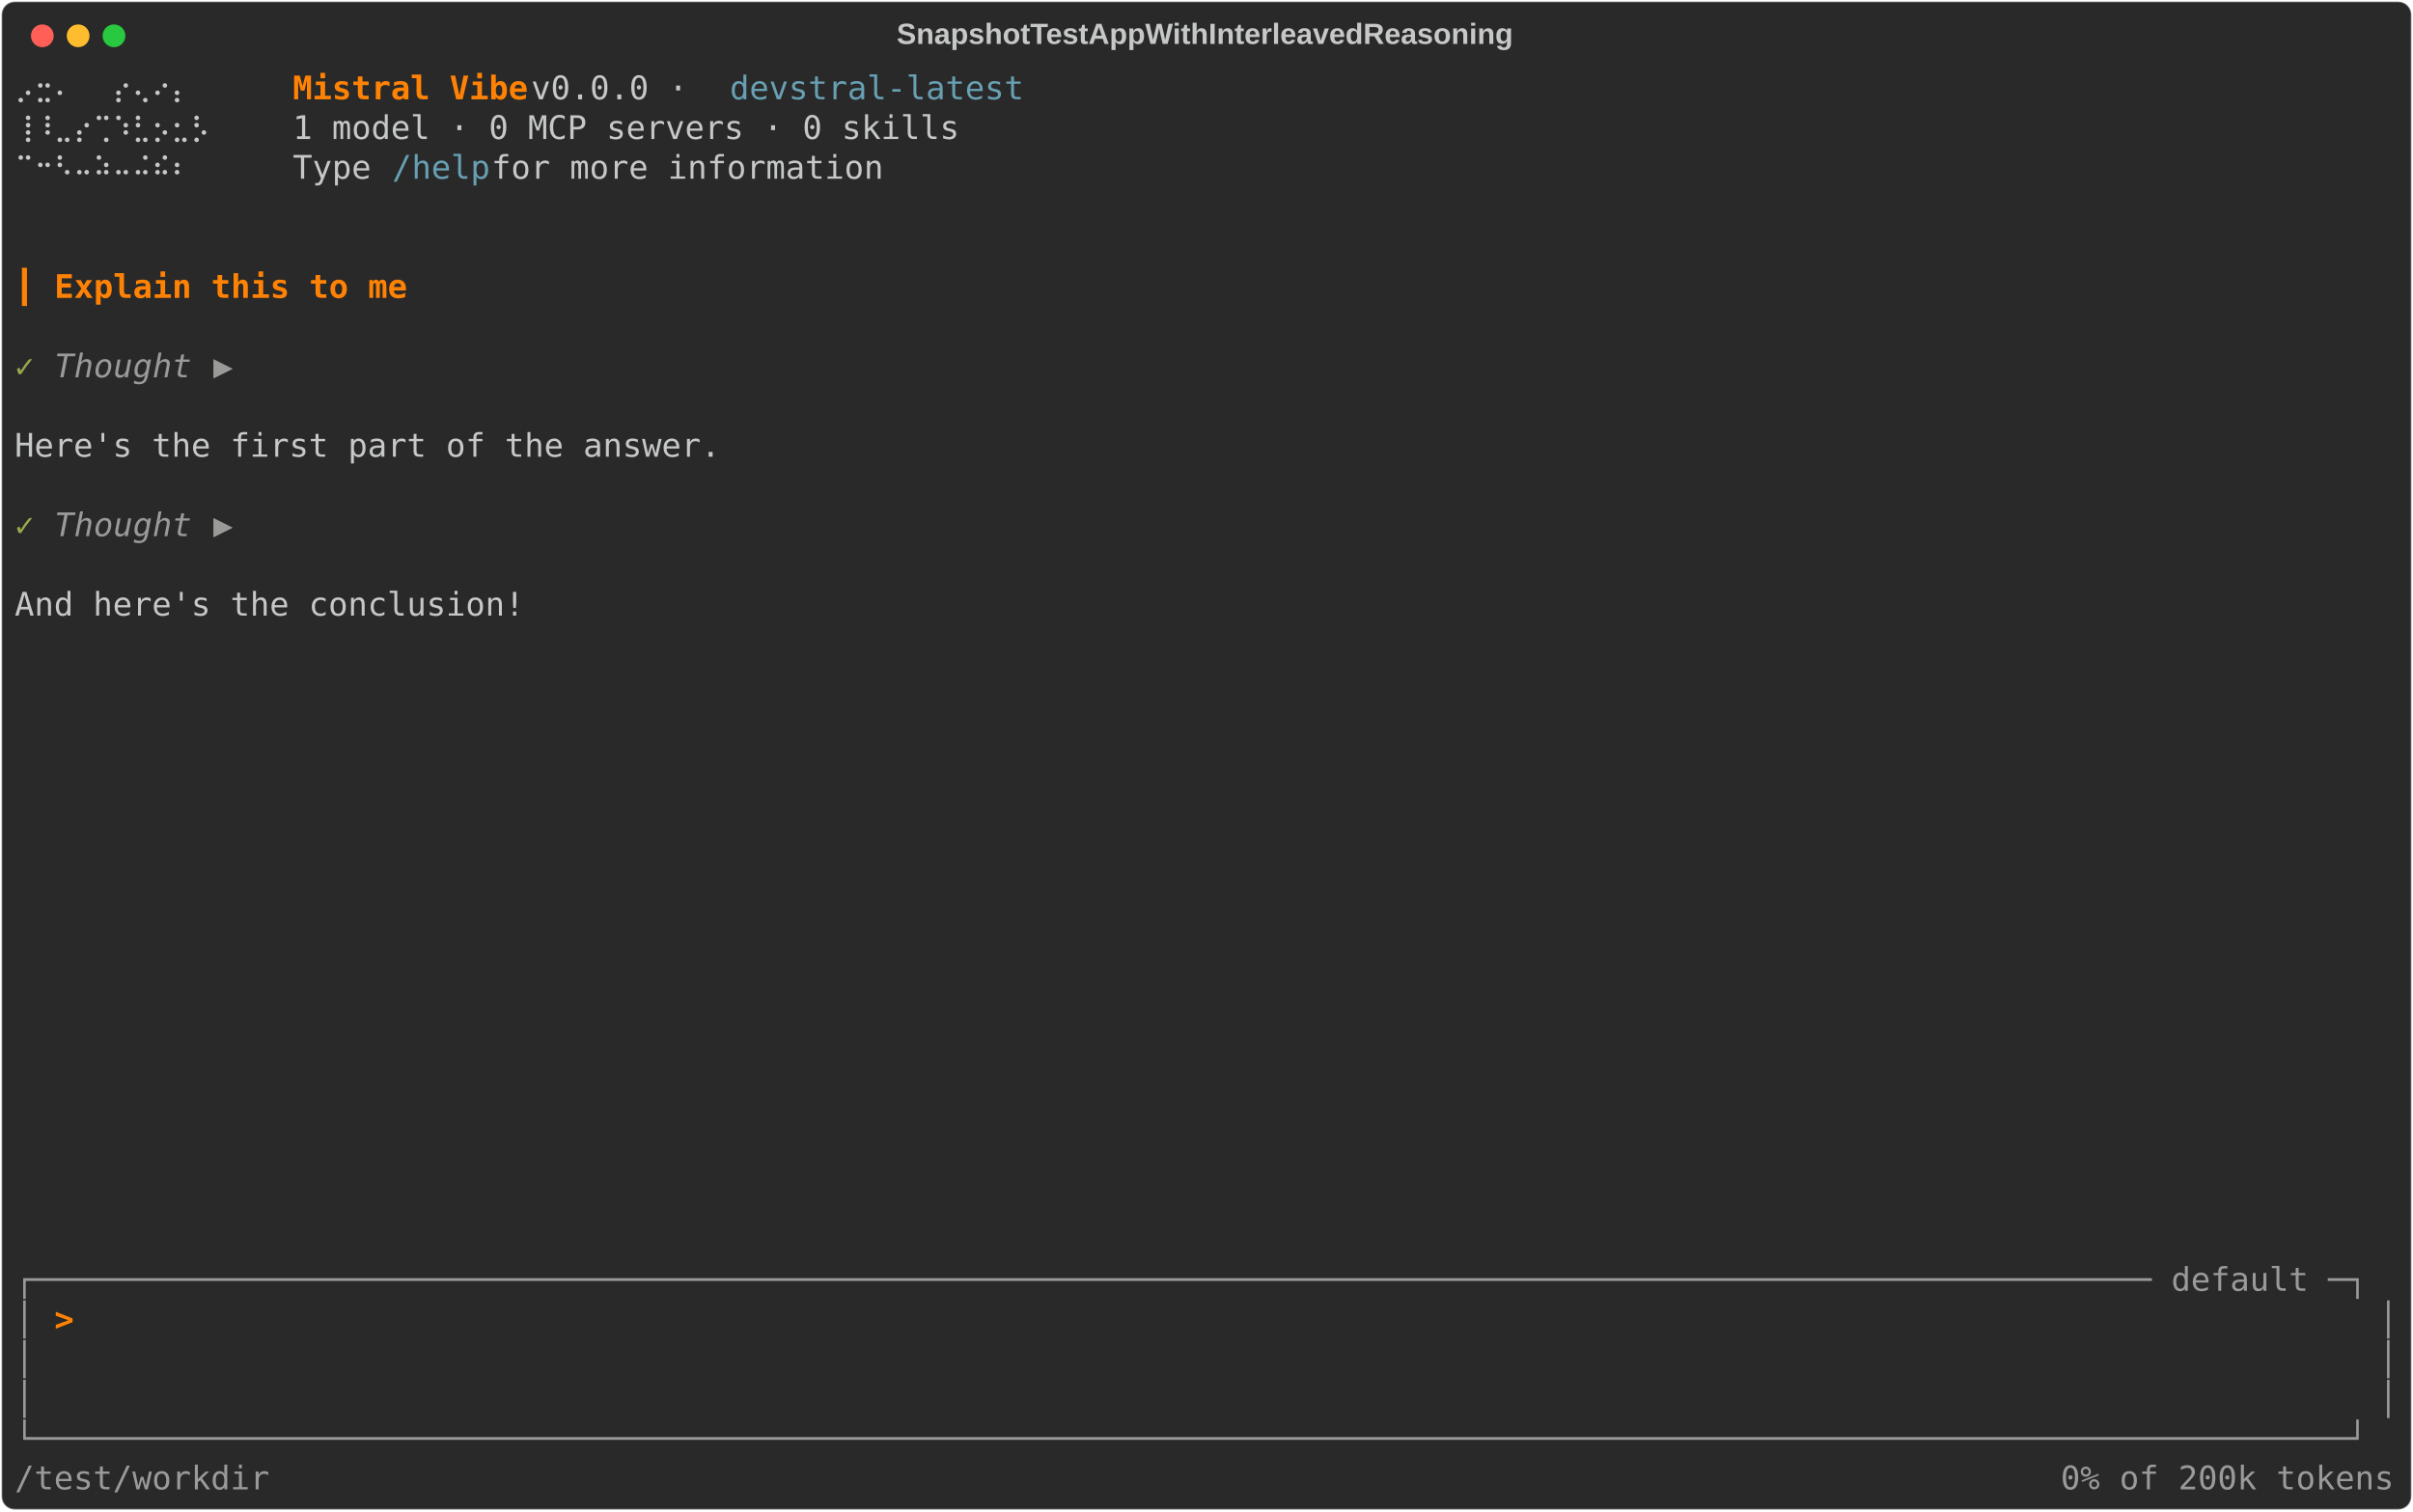
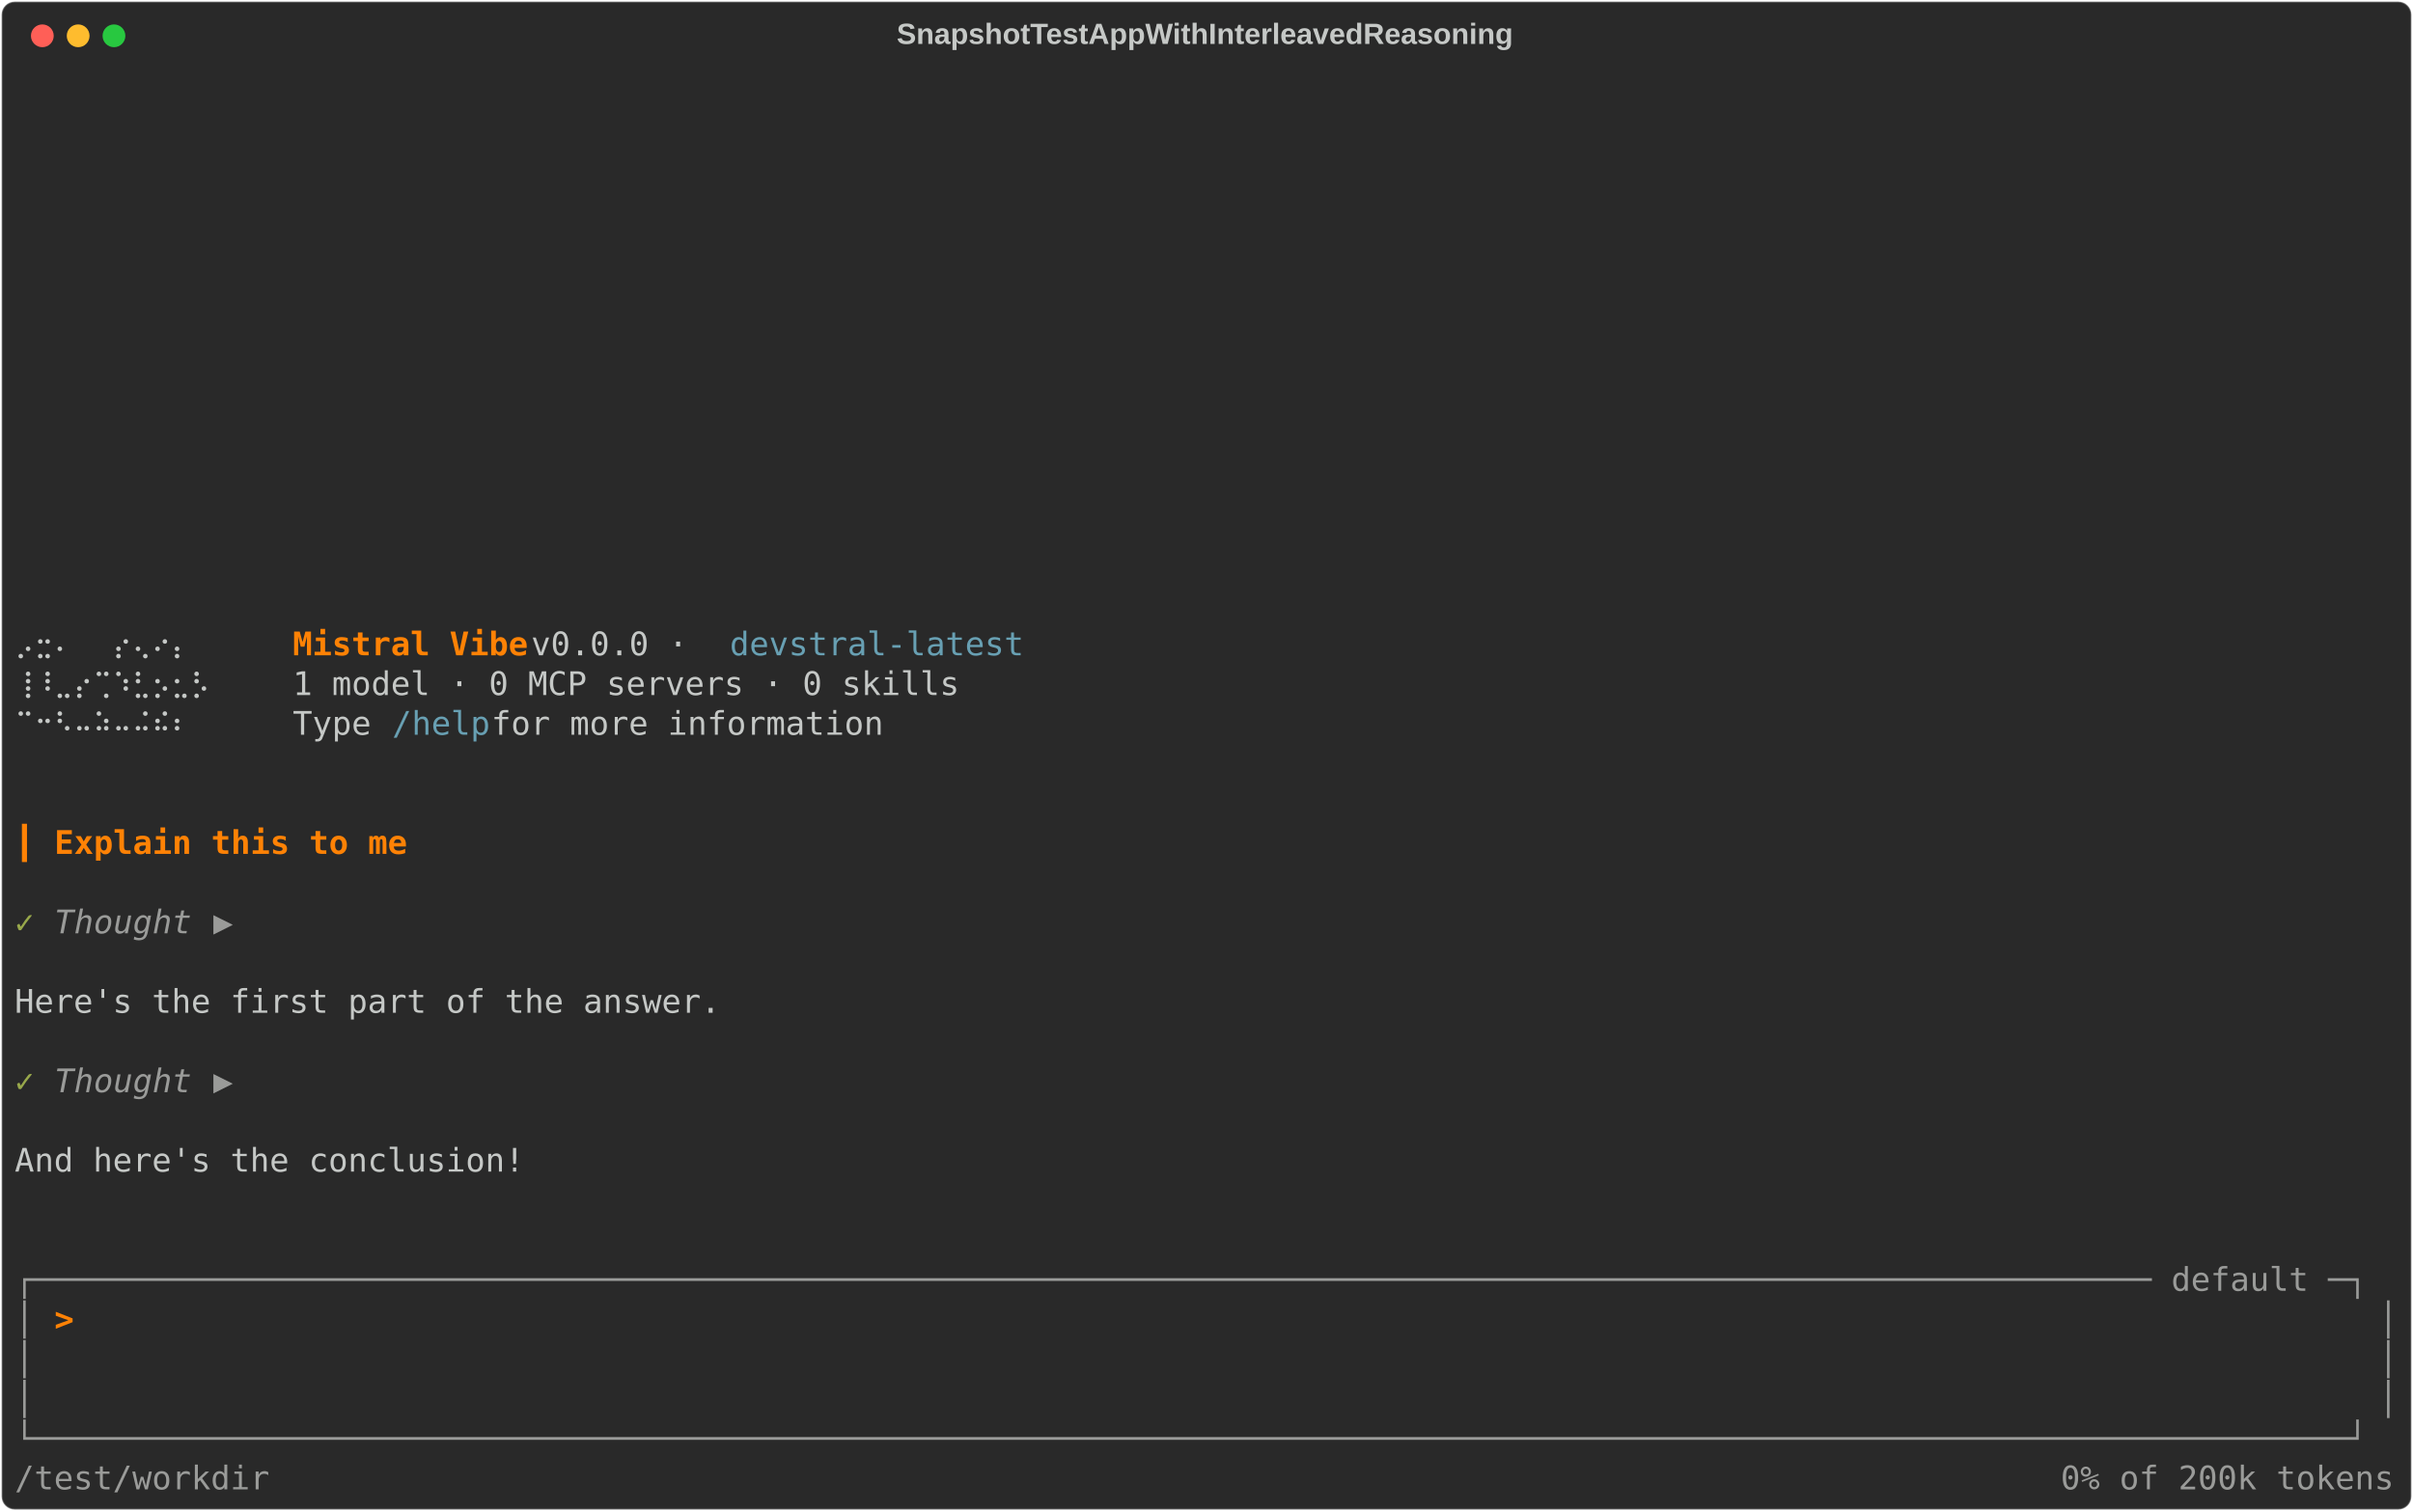
<svg xmlns="http://www.w3.org/2000/svg" class="rich-terminal" viewBox="0 0 1482 928.4">
  <style>

    @font-face {
        font-family: "Fira Code";
        src: local("FiraCode-Regular"),
                url("https://cdnjs.cloudflare.com/ajax/libs/firacode/6.2.0/woff2/FiraCode-Regular.woff2") format("woff2"),
                url("https://cdnjs.cloudflare.com/ajax/libs/firacode/6.2.0/woff/FiraCode-Regular.woff") format("woff");
        font-style: normal;
        font-weight: 400;
    }
    @font-face {
        font-family: "Fira Code";
        src: local("FiraCode-Bold"),
                url("https://cdnjs.cloudflare.com/ajax/libs/firacode/6.2.0/woff2/FiraCode-Bold.woff2") format("woff2"),
                url("https://cdnjs.cloudflare.com/ajax/libs/firacode/6.2.0/woff/FiraCode-Bold.woff") format("woff");
        font-style: bold;
        font-weight: 700;
    }

    .terminal-matrix {
        font-family: Fira Code, monospace;
        font-size: 20px;
        line-height: 24.4px;
        font-variant-east-asian: full-width;
    }

    .terminal-title {
        font-size: 18px;
        font-weight: bold;
        font-family: arial;
    }

    .terminal-r1 { fill: #c5c8c6 }
.terminal-r2 { fill: #ff8205;font-weight: bold }
.terminal-r3 { fill: #68a0b3 }
.terminal-r4 { fill: #ff8205 }
.terminal-r5 { fill: #98a84b }
.terminal-r6 { fill: #9a9b99;font-style: italic; }
.terminal-r7 { fill: #9a9b99 }
    </style>
  <defs>
    <clipPath id="terminal-clip-terminal">
      <rect x="0" y="0" width="1463.0" height="877.4" />
    </clipPath>
    <clipPath id="terminal-line-0">
      <rect x="0" y="1.5" width="1464" height="24.65" />
    </clipPath>
    <clipPath id="terminal-line-1">
      <rect x="0" y="25.9" width="1464" height="24.65" />
    </clipPath>
    <clipPath id="terminal-line-2">
      <rect x="0" y="50.3" width="1464" height="24.65" />
    </clipPath>
    <clipPath id="terminal-line-3">
      <rect x="0" y="74.7" width="1464" height="24.65" />
    </clipPath>
    <clipPath id="terminal-line-4">
      <rect x="0" y="99.1" width="1464" height="24.65" />
    </clipPath>
    <clipPath id="terminal-line-5">
      <rect x="0" y="123.5" width="1464" height="24.65" />
    </clipPath>
    <clipPath id="terminal-line-6">
      <rect x="0" y="147.9" width="1464" height="24.65" />
    </clipPath>
    <clipPath id="terminal-line-7">
      <rect x="0" y="172.3" width="1464" height="24.65" />
    </clipPath>
    <clipPath id="terminal-line-8">
      <rect x="0" y="196.7" width="1464" height="24.65" />
    </clipPath>
    <clipPath id="terminal-line-9">
      <rect x="0" y="221.1" width="1464" height="24.65" />
    </clipPath>
    <clipPath id="terminal-line-10">
      <rect x="0" y="245.5" width="1464" height="24.65" />
    </clipPath>
    <clipPath id="terminal-line-11">
      <rect x="0" y="269.9" width="1464" height="24.65" />
    </clipPath>
    <clipPath id="terminal-line-12">
      <rect x="0" y="294.3" width="1464" height="24.65" />
    </clipPath>
    <clipPath id="terminal-line-13">
      <rect x="0" y="318.7" width="1464" height="24.65" />
    </clipPath>
    <clipPath id="terminal-line-14">
      <rect x="0" y="343.1" width="1464" height="24.65" />
    </clipPath>
    <clipPath id="terminal-line-15">
      <rect x="0" y="367.5" width="1464" height="24.65" />
    </clipPath>
    <clipPath id="terminal-line-16">
      <rect x="0" y="391.9" width="1464" height="24.65" />
    </clipPath>
    <clipPath id="terminal-line-17">
      <rect x="0" y="416.3" width="1464" height="24.65" />
    </clipPath>
    <clipPath id="terminal-line-18">
      <rect x="0" y="440.7" width="1464" height="24.65" />
    </clipPath>
    <clipPath id="terminal-line-19">
      <rect x="0" y="465.1" width="1464" height="24.65" />
    </clipPath>
    <clipPath id="terminal-line-20">
      <rect x="0" y="489.5" width="1464" height="24.65" />
    </clipPath>
    <clipPath id="terminal-line-21">
      <rect x="0" y="513.9" width="1464" height="24.65" />
    </clipPath>
    <clipPath id="terminal-line-22">
      <rect x="0" y="538.3" width="1464" height="24.65" />
    </clipPath>
    <clipPath id="terminal-line-23">
      <rect x="0" y="562.7" width="1464" height="24.65" />
    </clipPath>
    <clipPath id="terminal-line-24">
      <rect x="0" y="587.1" width="1464" height="24.65" />
    </clipPath>
    <clipPath id="terminal-line-25">
      <rect x="0" y="611.5" width="1464" height="24.65" />
    </clipPath>
    <clipPath id="terminal-line-26">
      <rect x="0" y="635.9" width="1464" height="24.65" />
    </clipPath>
    <clipPath id="terminal-line-27">
      <rect x="0" y="660.3" width="1464" height="24.65" />
    </clipPath>
    <clipPath id="terminal-line-28">
      <rect x="0" y="684.7" width="1464" height="24.65" />
    </clipPath>
    <clipPath id="terminal-line-29">
      <rect x="0" y="709.1" width="1464" height="24.65" />
    </clipPath>
    <clipPath id="terminal-line-30">
      <rect x="0" y="733.5" width="1464" height="24.65" />
    </clipPath>
    <clipPath id="terminal-line-31">
      <rect x="0" y="757.9" width="1464" height="24.65" />
    </clipPath>
    <clipPath id="terminal-line-32">
      <rect x="0" y="782.3" width="1464" height="24.65" />
    </clipPath>
    <clipPath id="terminal-line-33">
      <rect x="0" y="806.7" width="1464" height="24.65" />
    </clipPath>
    <clipPath id="terminal-line-34">
      <rect x="0" y="831.1" width="1464" height="24.65" />
    </clipPath>
  </defs>
  <rect fill="#292929" stroke="rgba(255,255,255,0.35)" stroke-width="1" x="1" y="1" width="1480" height="926.4" rx="8" />
  <text class="terminal-title" fill="#c5c8c6" text-anchor="middle" x="740" y="27">SnapshotTestAppWithInterleavedReasoning</text>
  <g transform="translate(26,22)">
    <circle cx="0" cy="0" r="7" fill="#ff5f57" />
    <circle cx="22" cy="0" r="7" fill="#febc2e" />
    <circle cx="44" cy="0" r="7" fill="#28c840" />
  </g>
  <g transform="translate(9, 41)" clip-path="url(#terminal-clip-terminal)">
    <g class="terminal-matrix">
-       <text class="terminal-r1" x="0" y="20" textLength="134.2" clip-path="url(#terminal-line-0)">  ⡠⣒⠄  ⡔⢄⠔⡄</text>
-       <text class="terminal-r2" x="170.8" y="20" textLength="146.4" clip-path="url(#terminal-line-0)">Mistral Vibe</text>
-       <text class="terminal-r1" x="317.2" y="20" textLength="122" clip-path="url(#terminal-line-0)"> v0.0.0 · </text>
-       <text class="terminal-r3" x="439.2" y="20" textLength="183" clip-path="url(#terminal-line-0)">devstral-latest</text>
      <text class="terminal-r1" x="1464" y="20" textLength="12.2" clip-path="url(#terminal-line-0)">
</text>
-       <text class="terminal-r1" x="0" y="44.4" textLength="134.2" clip-path="url(#terminal-line-1)"> ⢸⠸⣀⡔⢉⠱⣃⡢⣂⡣</text>
-       <text class="terminal-r1" x="170.8" y="44.4" textLength="414.8" clip-path="url(#terminal-line-1)">1 model · 0 MCP servers · 0 skills</text>
      <text class="terminal-r1" x="1464" y="44.4" textLength="12.2" clip-path="url(#terminal-line-1)">
</text>
-       <text class="terminal-r1" x="0" y="68.8" textLength="134.2" clip-path="url(#terminal-line-2)">  ⠉⠒⠣⠤⠵⠤⠬⠮⠆</text>
-       <text class="terminal-r1" x="170.8" y="68.8" textLength="61" clip-path="url(#terminal-line-2)">Type </text>
-       <text class="terminal-r3" x="231.8" y="68.8" textLength="61" clip-path="url(#terminal-line-2)">/help</text>
-       <text class="terminal-r1" x="292.8" y="68.8" textLength="256.2" clip-path="url(#terminal-line-2)"> for more information</text>
      <text class="terminal-r1" x="1464" y="68.8" textLength="12.2" clip-path="url(#terminal-line-2)">
</text>
      <text class="terminal-r1" x="1464" y="93.2" textLength="12.2" clip-path="url(#terminal-line-3)">
</text>
      <text class="terminal-r1" x="1464" y="117.6" textLength="12.2" clip-path="url(#terminal-line-4)">
</text>
-       <text class="terminal-r4" x="0" y="142" textLength="12.2" clip-path="url(#terminal-line-5)">┃</text>
-       <text class="terminal-r2" x="24.4" y="142" textLength="219.6" clip-path="url(#terminal-line-5)">Explain this to me</text>
      <text class="terminal-r1" x="1464" y="142" textLength="12.2" clip-path="url(#terminal-line-5)">
</text>
      <text class="terminal-r1" x="1464" y="166.4" textLength="12.2" clip-path="url(#terminal-line-6)">
</text>
-       <text class="terminal-r5" x="0" y="190.8" textLength="12.2" clip-path="url(#terminal-line-7)">✓</text>
-       <text class="terminal-r6" x="24.4" y="190.8" textLength="85.4" clip-path="url(#terminal-line-7)">Thought</text>
-       <text class="terminal-r6" x="122" y="190.8" textLength="12.2" clip-path="url(#terminal-line-7)">▶</text>
      <text class="terminal-r1" x="1464" y="190.8" textLength="12.2" clip-path="url(#terminal-line-7)">
</text>
      <text class="terminal-r1" x="1464" y="215.2" textLength="12.2" clip-path="url(#terminal-line-8)">
</text>
-       <text class="terminal-r1" x="0" y="239.6" textLength="439.2" clip-path="url(#terminal-line-9)">Here's the first part of the answer.</text>
      <text class="terminal-r1" x="1464" y="239.6" textLength="12.2" clip-path="url(#terminal-line-9)">
</text>
      <text class="terminal-r1" x="1464" y="264" textLength="12.2" clip-path="url(#terminal-line-10)">
</text>
-       <text class="terminal-r5" x="0" y="288.4" textLength="12.2" clip-path="url(#terminal-line-11)">✓</text>
-       <text class="terminal-r6" x="24.4" y="288.4" textLength="85.4" clip-path="url(#terminal-line-11)">Thought</text>
-       <text class="terminal-r6" x="122" y="288.4" textLength="12.2" clip-path="url(#terminal-line-11)">▶</text>
      <text class="terminal-r1" x="1464" y="288.4" textLength="12.2" clip-path="url(#terminal-line-11)">
</text>
      <text class="terminal-r1" x="1464" y="312.8" textLength="12.2" clip-path="url(#terminal-line-12)">
</text>
-       <text class="terminal-r1" x="0" y="337.2" textLength="317.2" clip-path="url(#terminal-line-13)">And here's the conclusion!</text>
      <text class="terminal-r1" x="1464" y="337.2" textLength="12.2" clip-path="url(#terminal-line-13)">
</text>
+       <text class="terminal-r1" x="0" y="361.6" textLength="134.2" clip-path="url(#terminal-line-14)">  ⡠⣒⠄  ⡔⢄⠔⡄</text>
+       <text class="terminal-r2" x="170.8" y="361.6" textLength="146.4" clip-path="url(#terminal-line-14)">Mistral Vibe</text>
+       <text class="terminal-r1" x="317.2" y="361.6" textLength="122" clip-path="url(#terminal-line-14)"> v0.0.0 · </text>
+       <text class="terminal-r3" x="439.2" y="361.6" textLength="183" clip-path="url(#terminal-line-14)">devstral-latest</text>
      <text class="terminal-r1" x="1464" y="361.6" textLength="12.2" clip-path="url(#terminal-line-14)">
</text>
+       <text class="terminal-r1" x="0" y="386" textLength="134.2" clip-path="url(#terminal-line-15)"> ⢸⠸⣀⡔⢉⠱⣃⡢⣂⡣</text>
+       <text class="terminal-r1" x="170.8" y="386" textLength="414.8" clip-path="url(#terminal-line-15)">1 model · 0 MCP servers · 0 skills</text>
      <text class="terminal-r1" x="1464" y="386" textLength="12.2" clip-path="url(#terminal-line-15)">
</text>
+       <text class="terminal-r1" x="0" y="410.4" textLength="134.2" clip-path="url(#terminal-line-16)">  ⠉⠒⠣⠤⠵⠤⠬⠮⠆</text>
+       <text class="terminal-r1" x="170.8" y="410.4" textLength="61" clip-path="url(#terminal-line-16)">Type </text>
+       <text class="terminal-r3" x="231.8" y="410.4" textLength="61" clip-path="url(#terminal-line-16)">/help</text>
+       <text class="terminal-r1" x="292.8" y="410.4" textLength="256.2" clip-path="url(#terminal-line-16)"> for more information</text>
      <text class="terminal-r1" x="1464" y="410.4" textLength="12.2" clip-path="url(#terminal-line-16)">
</text>
      <text class="terminal-r1" x="1464" y="434.8" textLength="12.2" clip-path="url(#terminal-line-17)">
</text>
      <text class="terminal-r1" x="1464" y="459.2" textLength="12.2" clip-path="url(#terminal-line-18)">
</text>
+       <text class="terminal-r4" x="0" y="483.6" textLength="12.2" clip-path="url(#terminal-line-19)">┃</text>
+       <text class="terminal-r2" x="24.4" y="483.6" textLength="219.6" clip-path="url(#terminal-line-19)">Explain this to me</text>
      <text class="terminal-r1" x="1464" y="483.6" textLength="12.2" clip-path="url(#terminal-line-19)">
</text>
      <text class="terminal-r1" x="1464" y="508" textLength="12.2" clip-path="url(#terminal-line-20)">
</text>
+       <text class="terminal-r5" x="0" y="532.4" textLength="12.2" clip-path="url(#terminal-line-21)">✓</text>
+       <text class="terminal-r6" x="24.4" y="532.4" textLength="85.4" clip-path="url(#terminal-line-21)">Thought</text>
+       <text class="terminal-r6" x="122" y="532.4" textLength="12.2" clip-path="url(#terminal-line-21)">▶</text>
      <text class="terminal-r1" x="1464" y="532.4" textLength="12.2" clip-path="url(#terminal-line-21)">
</text>
      <text class="terminal-r1" x="1464" y="556.8" textLength="12.2" clip-path="url(#terminal-line-22)">
</text>
+       <text class="terminal-r1" x="0" y="581.2" textLength="439.2" clip-path="url(#terminal-line-23)">Here's the first part of the answer.</text>
      <text class="terminal-r1" x="1464" y="581.2" textLength="12.2" clip-path="url(#terminal-line-23)">
</text>
      <text class="terminal-r1" x="1464" y="605.6" textLength="12.2" clip-path="url(#terminal-line-24)">
</text>
+       <text class="terminal-r5" x="0" y="630" textLength="12.2" clip-path="url(#terminal-line-25)">✓</text>
+       <text class="terminal-r6" x="24.4" y="630" textLength="85.4" clip-path="url(#terminal-line-25)">Thought</text>
+       <text class="terminal-r6" x="122" y="630" textLength="12.2" clip-path="url(#terminal-line-25)">▶</text>
      <text class="terminal-r1" x="1464" y="630" textLength="12.2" clip-path="url(#terminal-line-25)">
</text>
      <text class="terminal-r1" x="1464" y="654.4" textLength="12.2" clip-path="url(#terminal-line-26)">
</text>
+       <text class="terminal-r1" x="0" y="678.8" textLength="317.2" clip-path="url(#terminal-line-27)">And here's the conclusion!</text>
      <text class="terminal-r1" x="1464" y="678.8" textLength="12.2" clip-path="url(#terminal-line-27)">
</text>
      <text class="terminal-r1" x="1464" y="703.2" textLength="12.2" clip-path="url(#terminal-line-28)">
</text>
      <text class="terminal-r1" x="1464" y="727.6" textLength="12.2" clip-path="url(#terminal-line-29)">
</text>
      <text class="terminal-r7" x="0" y="752" textLength="1464" clip-path="url(#terminal-line-30)">┌──────────────────────────────────────────────────────────────────────────────────────────────────────────── default ─┐</text>
      <text class="terminal-r1" x="1464" y="752" textLength="12.2" clip-path="url(#terminal-line-30)">
</text>
      <text class="terminal-r7" x="0" y="776.4" textLength="12.2" clip-path="url(#terminal-line-31)">│</text>
      <text class="terminal-r2" x="24.4" y="776.4" textLength="12.2" clip-path="url(#terminal-line-31)">&gt;</text>
      <text class="terminal-r7" x="1451.8" y="776.4" textLength="12.2" clip-path="url(#terminal-line-31)">│</text>
      <text class="terminal-r1" x="1464" y="776.4" textLength="12.2" clip-path="url(#terminal-line-31)">
</text>
      <text class="terminal-r7" x="0" y="800.8" textLength="12.2" clip-path="url(#terminal-line-32)">│</text>
      <text class="terminal-r7" x="1451.8" y="800.8" textLength="12.2" clip-path="url(#terminal-line-32)">│</text>
      <text class="terminal-r1" x="1464" y="800.8" textLength="12.2" clip-path="url(#terminal-line-32)">
</text>
      <text class="terminal-r7" x="0" y="825.2" textLength="12.2" clip-path="url(#terminal-line-33)">│</text>
      <text class="terminal-r7" x="1451.8" y="825.2" textLength="12.2" clip-path="url(#terminal-line-33)">│</text>
      <text class="terminal-r1" x="1464" y="825.2" textLength="12.2" clip-path="url(#terminal-line-33)">
</text>
      <text class="terminal-r7" x="0" y="849.6" textLength="1464" clip-path="url(#terminal-line-34)">└──────────────────────────────────────────────────────────────────────────────────────────────────────────────────────┘</text>
      <text class="terminal-r1" x="1464" y="849.6" textLength="12.2" clip-path="url(#terminal-line-34)">
</text>
      <text class="terminal-r7" x="0" y="874" textLength="158.6" clip-path="url(#terminal-line-35)">/test/workdir</text>
      <text class="terminal-r7" x="1256.6" y="874" textLength="207.4" clip-path="url(#terminal-line-35)">0% of 200k tokens</text>
    </g>
  </g>
</svg>
